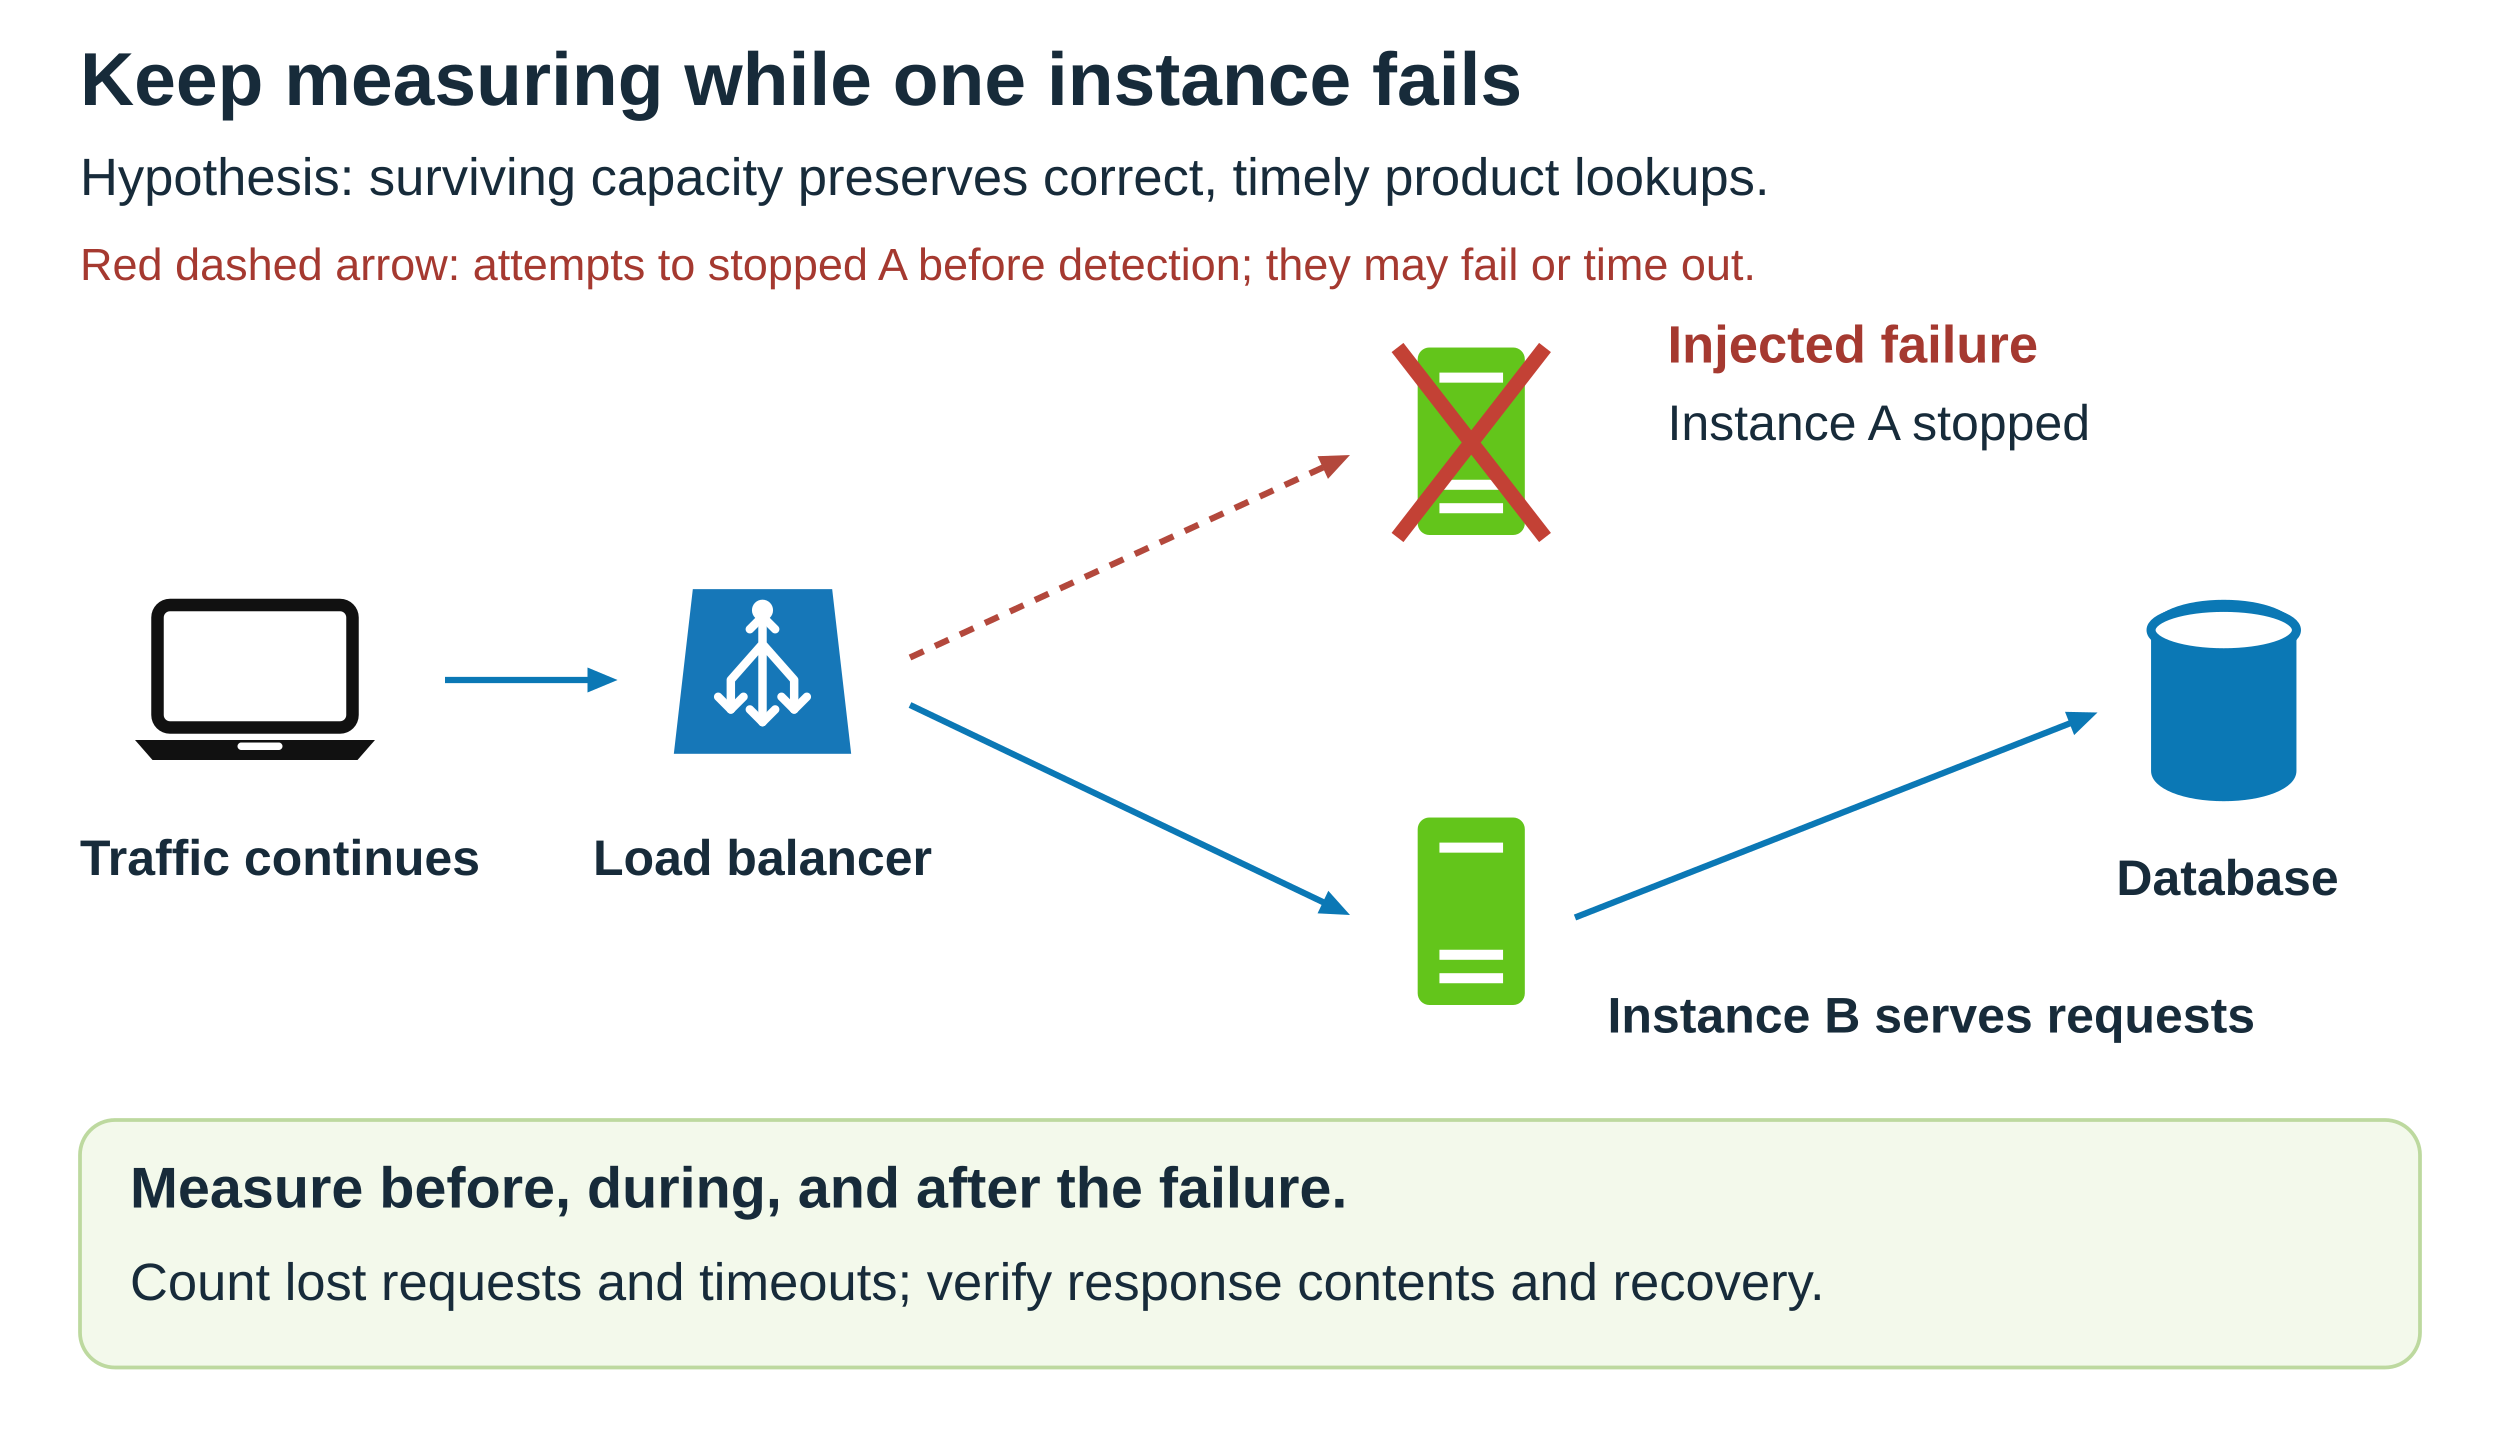
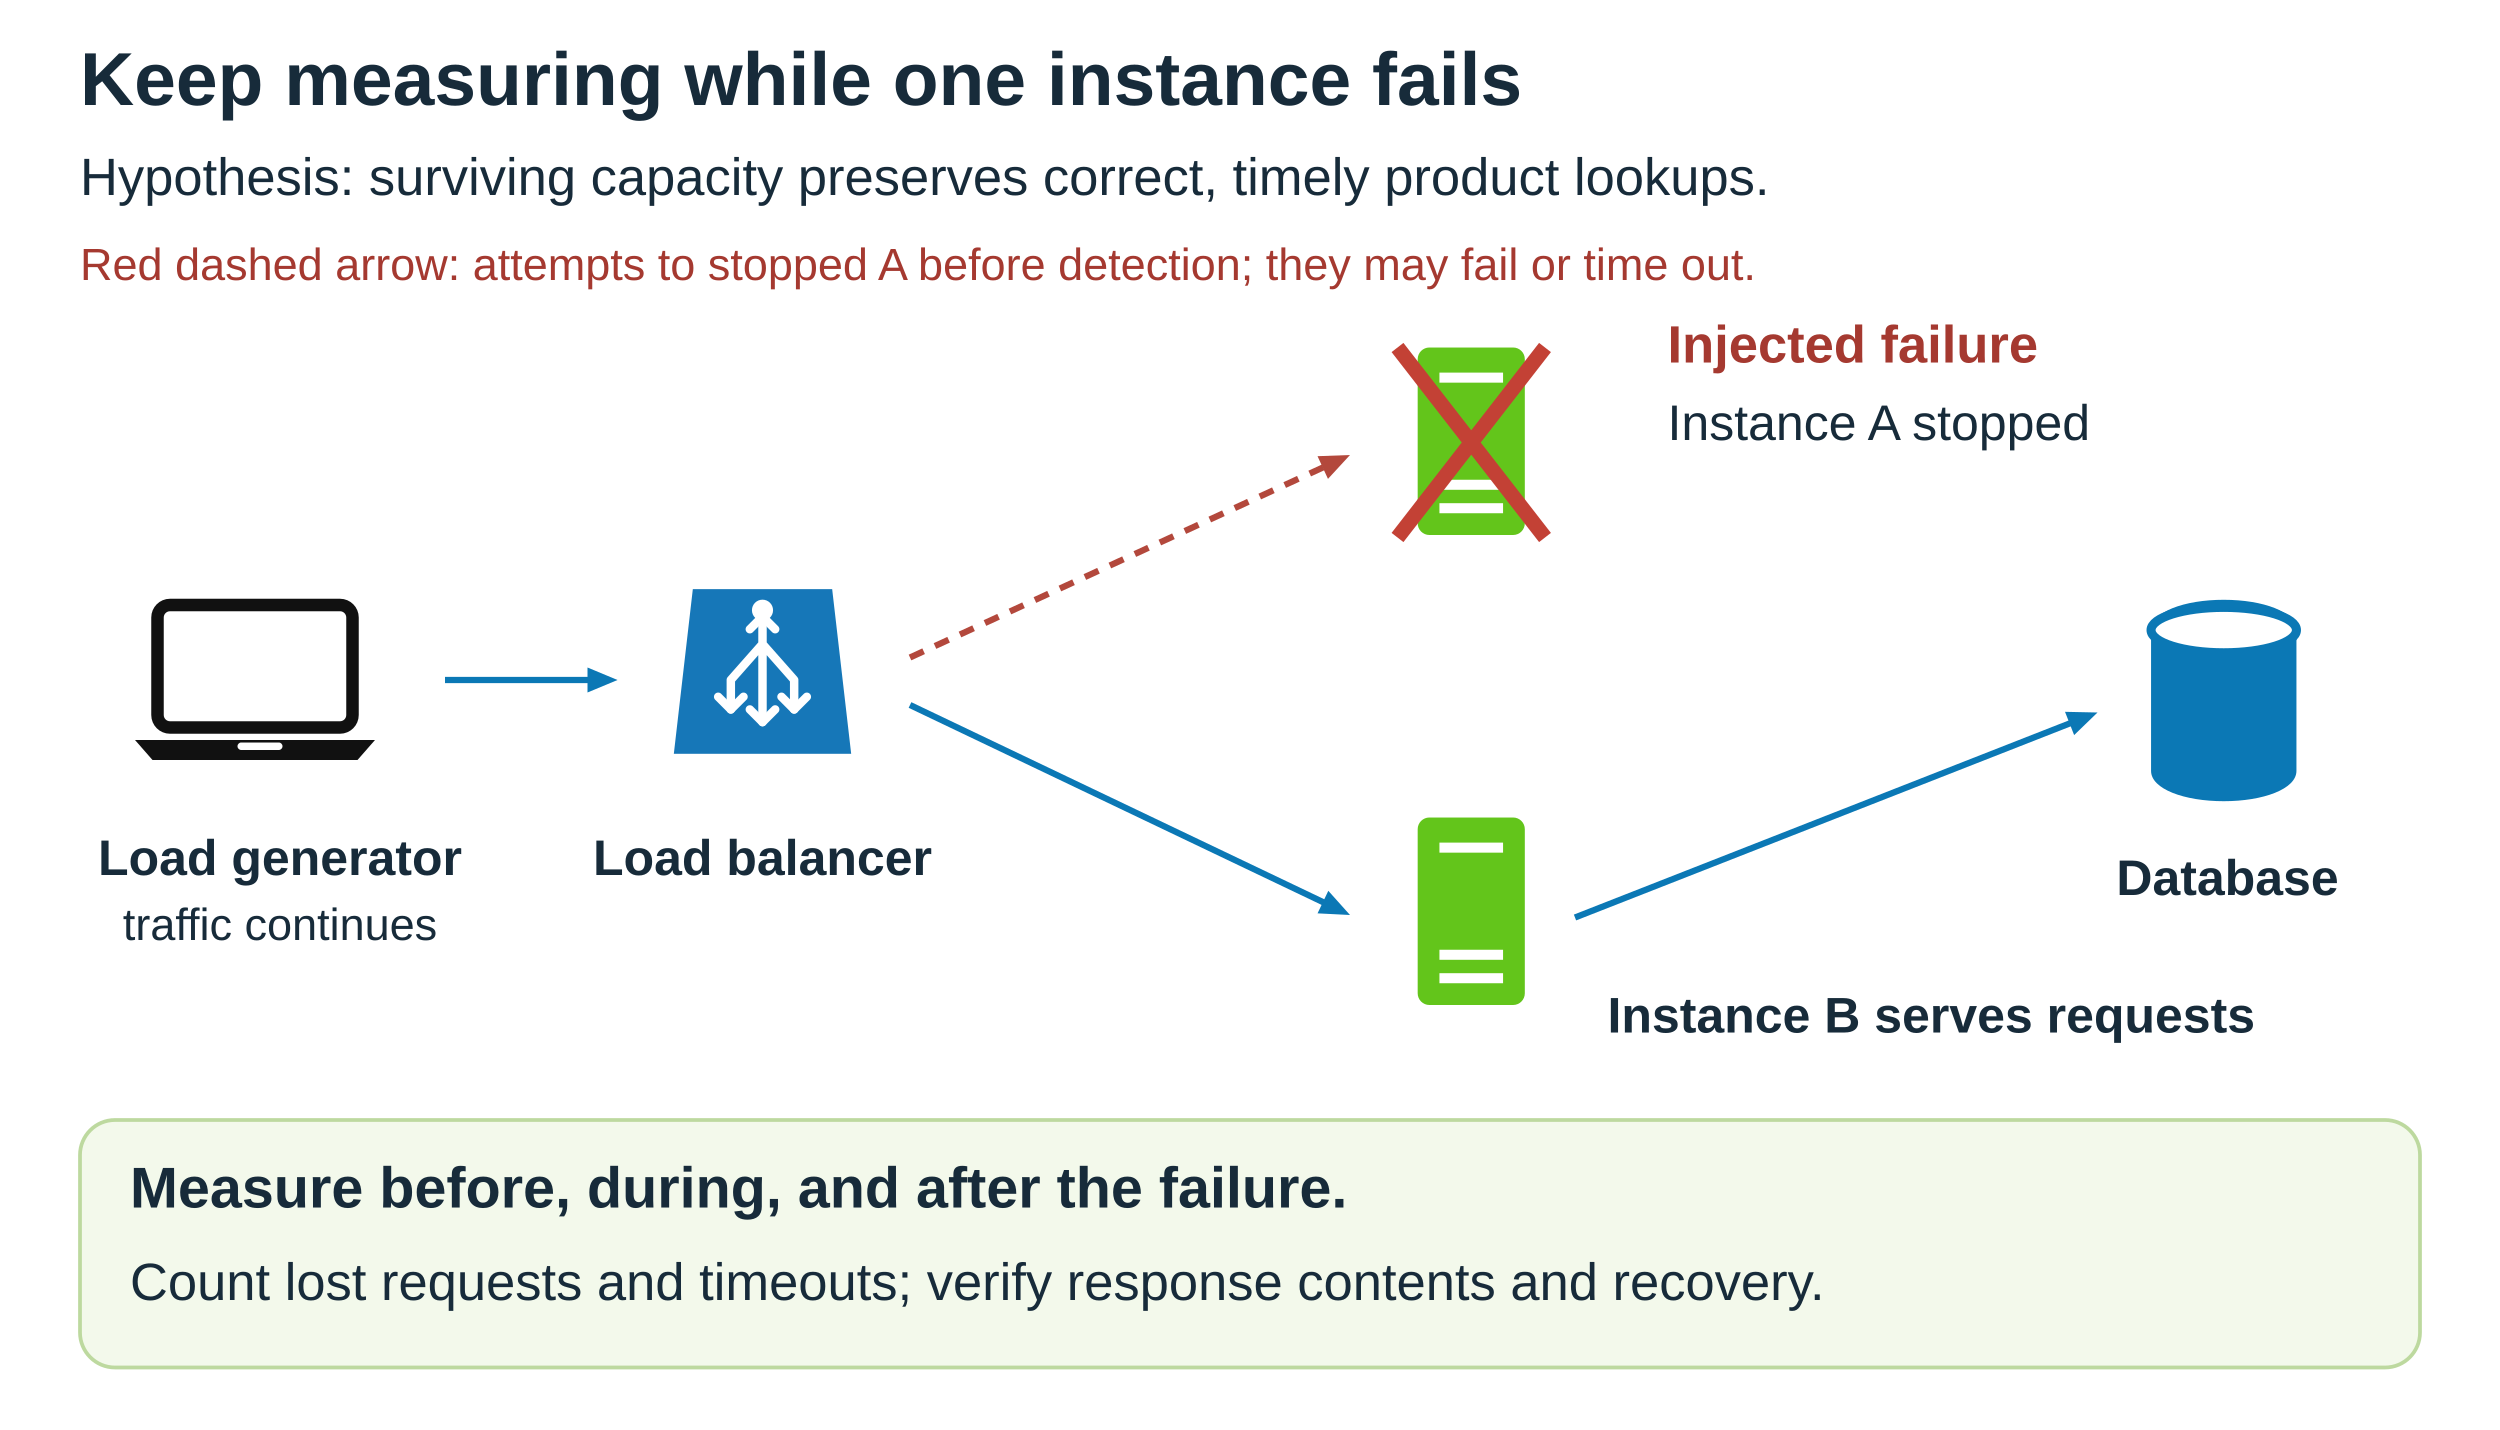
<svg xmlns="http://www.w3.org/2000/svg" width="1000" height="572" viewBox="0 0 1000 572" role="img" aria-labelledby="title desc">
  <defs>
    <symbol id="laptop" viewBox="0 0 110 70">
      <rect x="16" y="4" width="78" height="49" rx="5" fill="white" stroke="#111" stroke-width="5" />
      <path d="M7 58H103L96 66H14Z" fill="#111" />
      <rect x="48" y="59" width="18" height="3" rx="1.5" fill="white" />
    </symbol>
    <symbol id="server" viewBox="0 0 64 112">
      <rect width="64" height="112" rx="7" fill="#63c51b" />
      <path d="M13 18H51M13 82H51M13 96H51" stroke="white" stroke-width="6" />
    </symbol>
    <symbol id="load-balancer" viewBox="0 0 90 85">
      <path d="M12 3 H78 L87 81 H3 Z" fill="#1677b8" />
      <g fill="none" stroke="#fff" stroke-width="4" stroke-linecap="round" stroke-linejoin="round">
        <path d="M45 16 V66 M45 29 L30 46 V60 M45 29 L60 46 V60" />
        <path d="M39 22 L45 16 L51 22 M24 54 L30 60 L36 54 M54 54 L60 60 L66 54 M39 60 L45 66 L51 60" />
      </g>
      <circle cx="45" cy="13" r="5" fill="#fff" />
    </symbol>
    <symbol id="database" viewBox="0 0 104 140">
      <g transform="translate(-966 -459)">
        <path d="M970 482C970 470 992 462 1018 462S1066 470 1066 482V575C1066 587 1044 595 1018 595S970 587 970 575Z" fill="#0b78b5" />
        <ellipse cx="1018" cy="482" rx="48" ry="15" fill="white" stroke="#0b78b5" stroke-width="6" />
      </g>
    </symbol>
  </defs>
  <rect width="1000" height="572" fill="white" />
  <g font-family="Arial, Helvetica, sans-serif">
    <text id="failed-route-legend" x="32" y="112" font-size="18" fill="#a53930">Red dashed arrow: attempts to stopped A before detection; they may fail or time out.</text>
    <text x="32" y="42" font-size="30" font-weight="700" fill="#172b3a" text-anchor="start">Keep measuring while one instance fails</text>
    <text x="32" y="78" font-size="21" font-weight="400" fill="#172b3a" text-anchor="start">Hypothesis: surviving capacity preserves correct, timely product lookups.</text>
    <use href="#laptop" x="47" y="238" width="110" height="70" />
    <use href="#load-balancer" x="267" y="233" width="76" height="72" />
    <use href="#server" x="567" y="139" width="43" height="75" />
    <use href="#server" x="567" y="327" width="43" height="75" />
    <use href="#database" x="858" y="238" width="63" height="85" />
    <path data-connector="true" d="M178 272L237.0 272.0" fill="none" stroke="#0b78b5" stroke-width="2.5" />
    <path d="M247 272L235.0 277.0L235.0 267.0Z" fill="#0b78b5" />
    <path data-connector="true" d="M364 263L530.916 186.181" fill="none" stroke="#b3483c" stroke-width="2.5" stroke-dasharray="6 5" />
    <path d="M540 182L531.189 191.559L527.009 182.475Z" fill="#b3483c" />
    <path data-connector="true" d="M364 282L530.975 361.693" fill="none" stroke="#0b78b5" stroke-width="2.5" />
    <path d="M540 366L527.017 365.344L531.324 356.319Z" fill="#0b78b5" />
    <path data-connector="true" d="M630 367L829.691 288.652" fill="none" stroke="#0b78b5" stroke-width="2.5" />
    <path d="M839 285L829.655 294.037L826.003 284.728Z" fill="#0b78b5" />
-     <text x="112" y="350" font-size="20" font-weight="700" fill="#172b3a" text-anchor="middle">Traffic continues</text>
+     <text x="112" y="350" font-size="20" font-weight="700" fill="#172b3a" text-anchor="middle">Load generator</text>
+     <text x="112" y="376" font-size="18" font-weight="400" fill="#172b3a" text-anchor="middle">traffic continues</text>
    <text x="305" y="350" font-size="20" font-weight="700" fill="#172b3a" text-anchor="middle">Load balancer</text>
    <text x="667" y="145" font-size="21" font-weight="700" fill="#a53930" text-anchor="start">Injected failure</text>
    <text x="667" y="176" font-size="20" font-weight="400" fill="#172b3a" text-anchor="start">Instance A stopped</text>
    <text x="643" y="413" font-size="20" font-weight="700" fill="#172b3a" text-anchor="start">Instance B serves requests</text>
    <text x="891" y="358" font-size="20" font-weight="700" fill="#172b3a" text-anchor="middle">Database</text>
    <path d="M559 139L618 215M618 139L559 215" fill="none" stroke="#c34135" stroke-width="6" />
    <rect x="32" y="448" width="936" height="99" rx="14" fill="#f3f9eb" stroke="#bdd99f" stroke-width="1.5" />
    <text x="52" y="483" font-size="23" font-weight="700" fill="#172b3a" text-anchor="start">Measure before, during, and after the failure.</text>
    <text x="52" y="520" font-size="21" font-weight="400" fill="#172b3a" text-anchor="start">Count lost requests and timeouts; verify response contents and recovery.</text>
  </g>
</svg>
